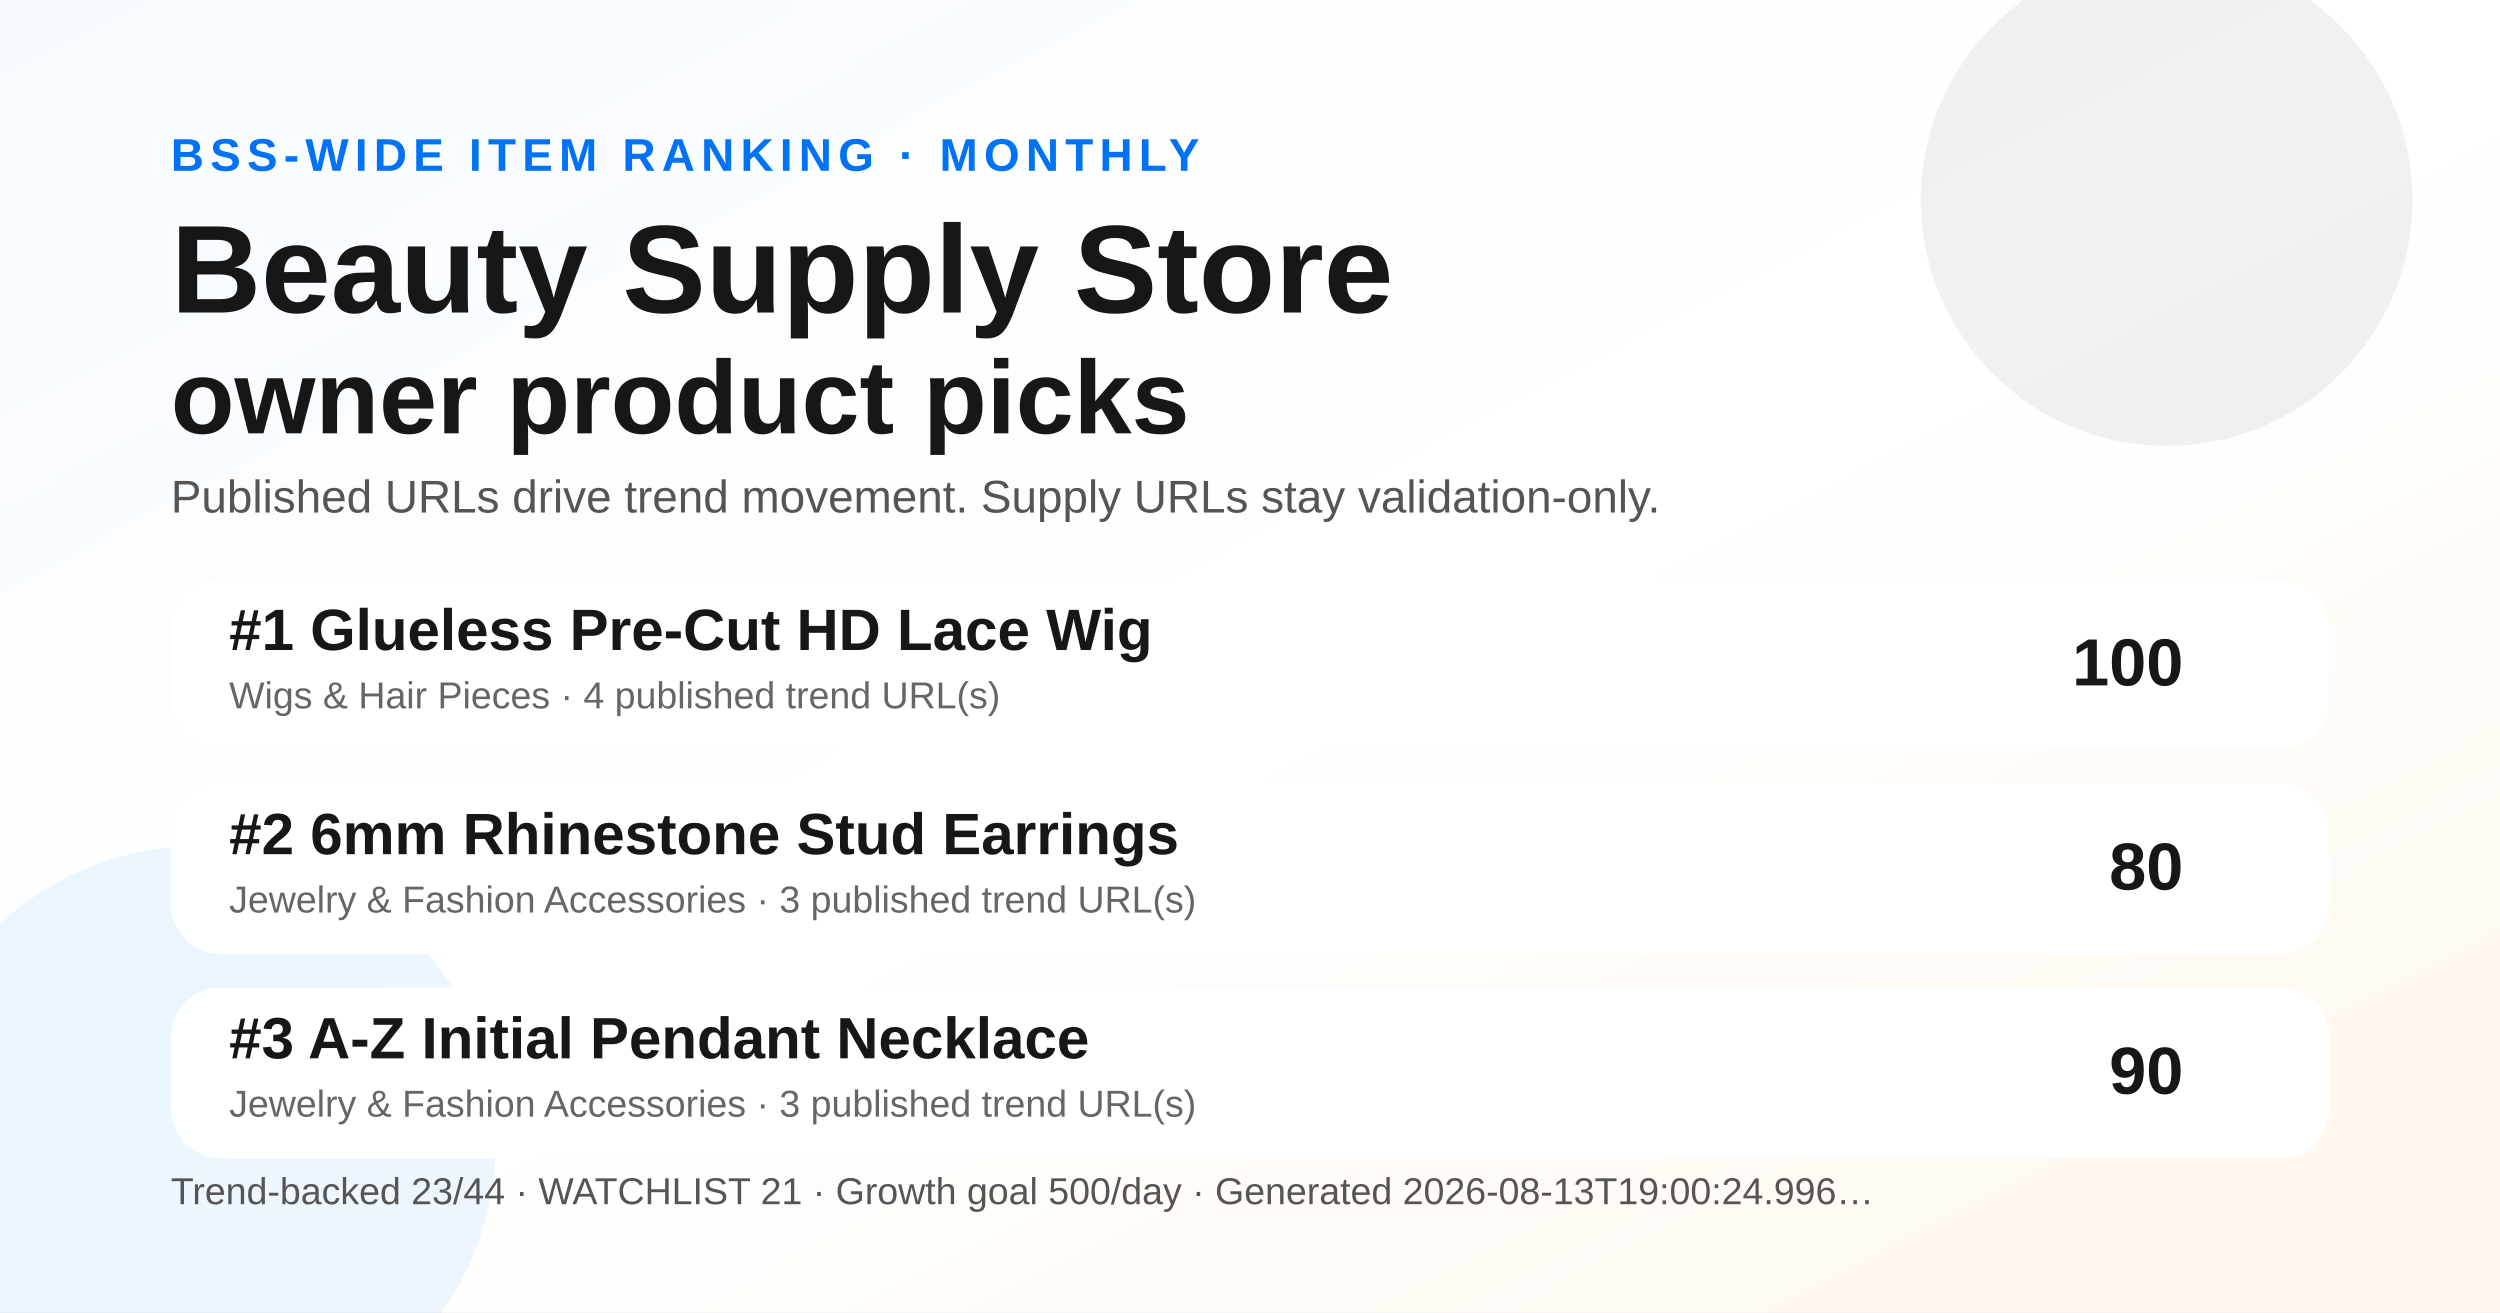
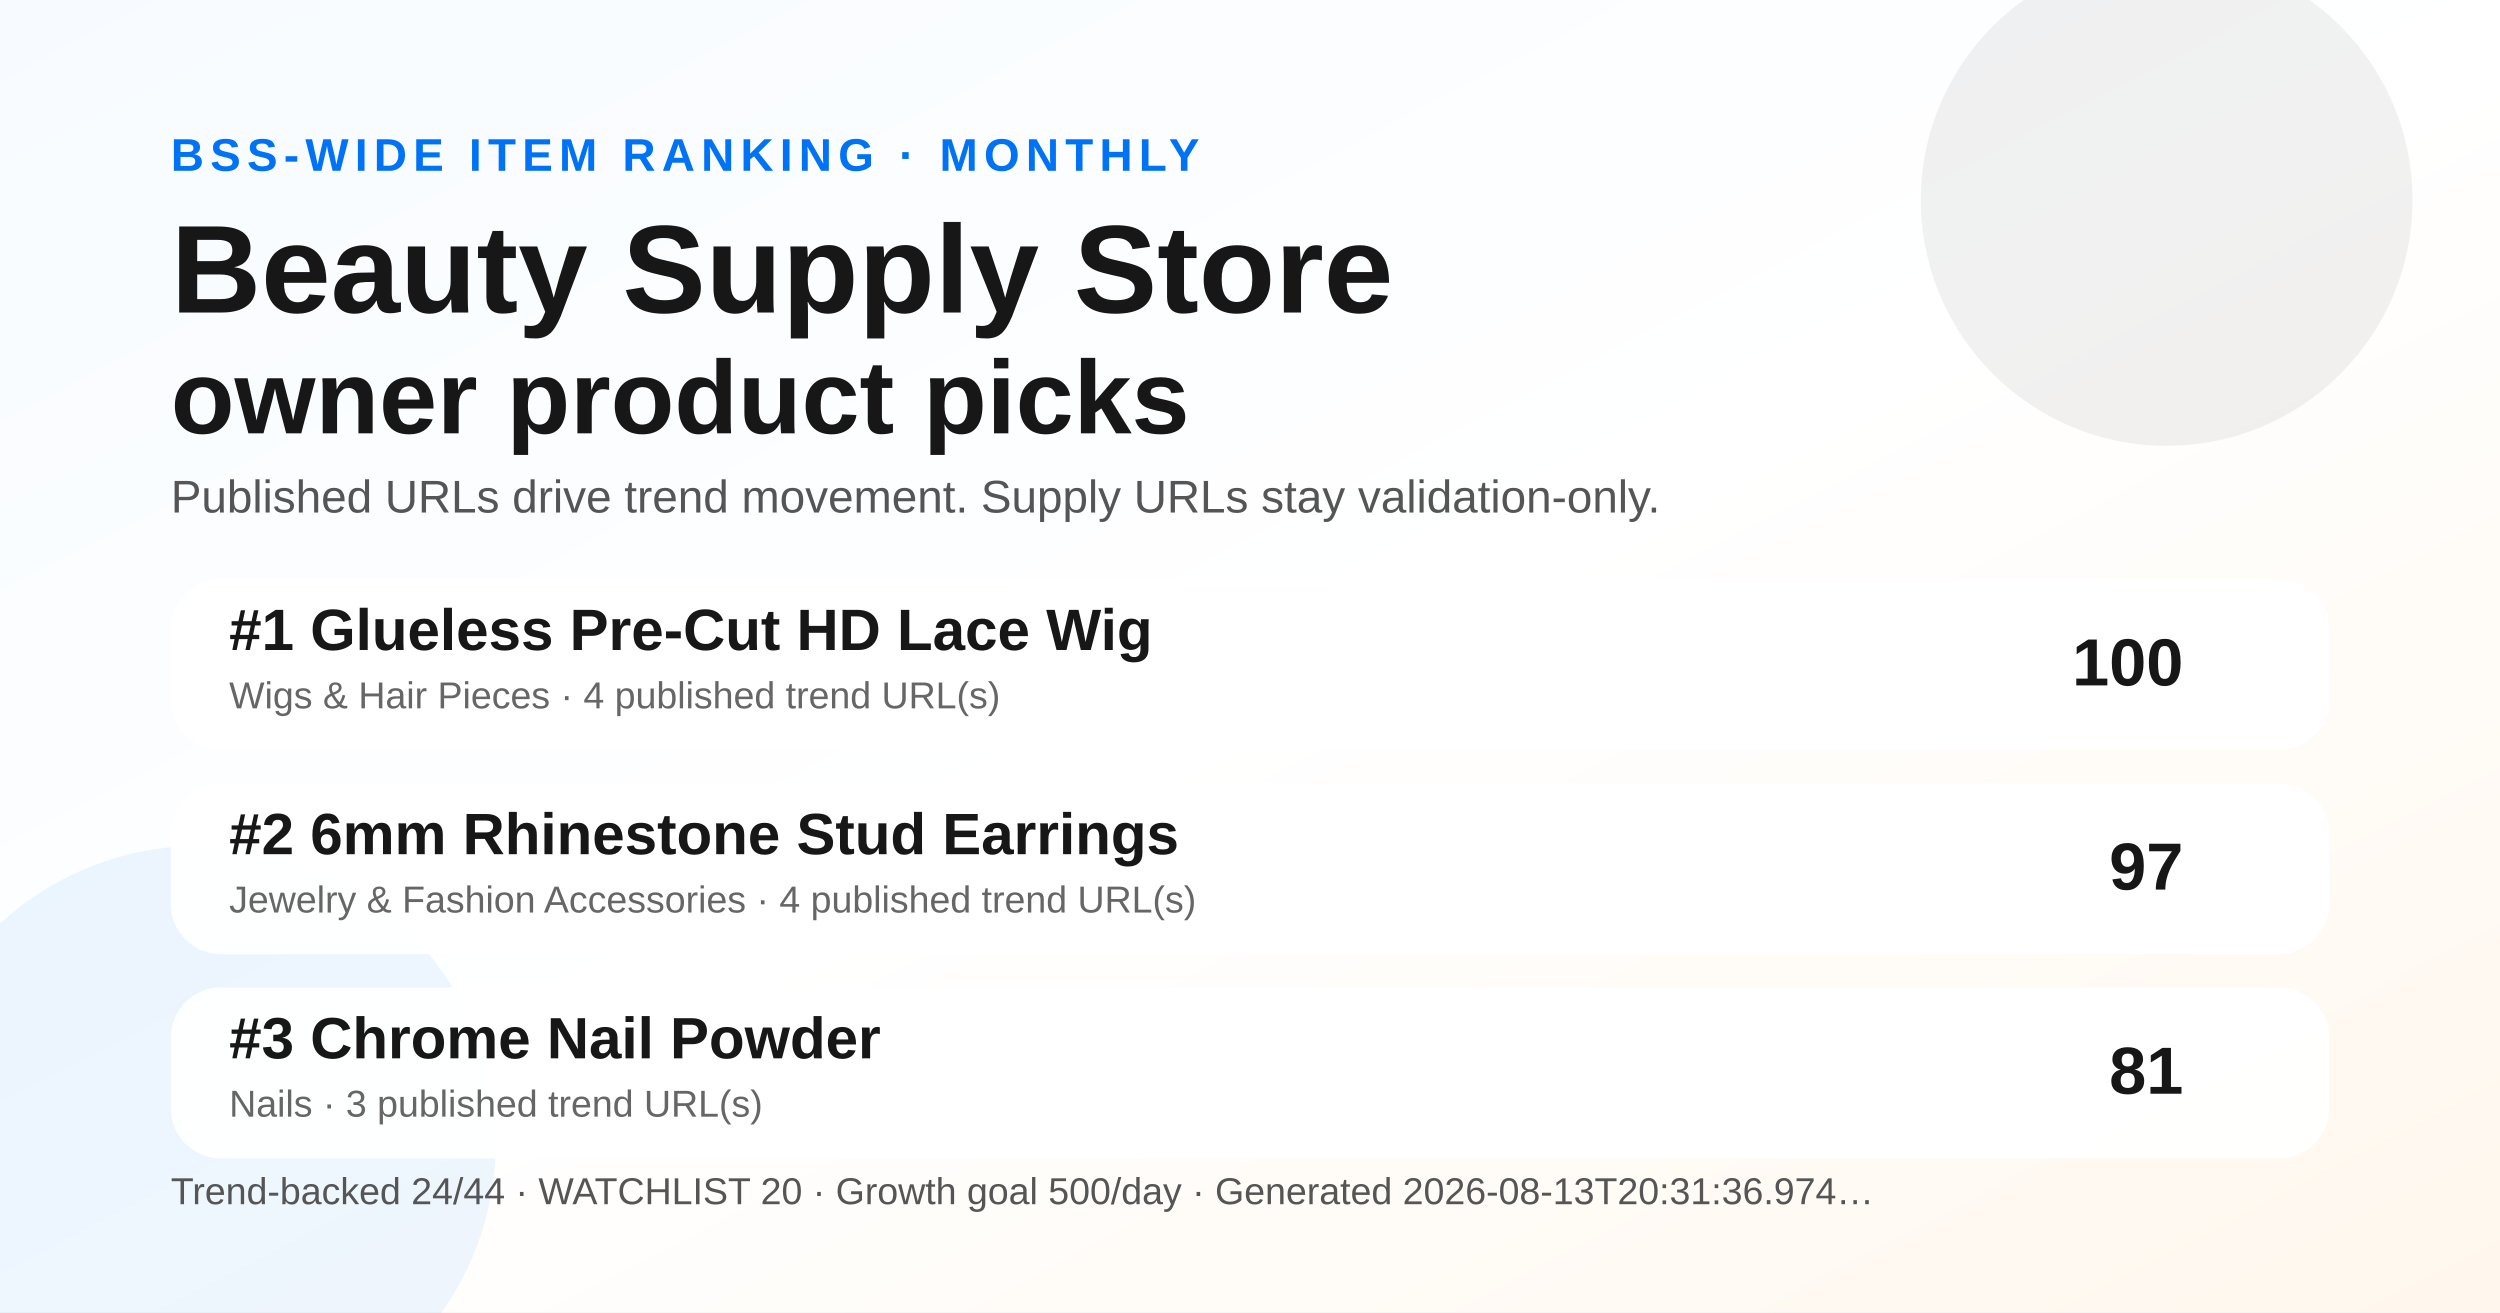
<svg xmlns="http://www.w3.org/2000/svg" width="1200" height="630" viewBox="0 0 1200 630" role="img" aria-label="Monthly BSS Trend Ranking social preview">
  <defs>
    <linearGradient id="bg" x1="0" y1="0" x2="1" y2="1">
      <stop offset="0" stop-color="#f7fbff" />
      <stop offset="0.52" stop-color="#ffffff" />
      <stop offset="1" stop-color="#fff7ed" />
    </linearGradient>
  </defs>
  <rect width="1200" height="630" fill="url(#bg)" />
  <circle cx="1040" cy="96" r="118" fill="#171717" opacity="0.06" />
  <circle cx="96" cy="548" r="142" fill="#0072f5" opacity="0.07" />
  <text x="82" y="82" font-family="Arial, Helvetica, sans-serif" font-size="22" font-weight="700" fill="#0072f5" letter-spacing="3">BSS-WIDE ITEM RANKING · MONTHLY</text>
  <text x="82" y="150" font-family="Arial, Helvetica, sans-serif" font-size="60" font-weight="800" fill="#171717">Beauty Supply Store</text>
  <text x="82" y="208" font-family="Arial, Helvetica, sans-serif" font-size="50" font-weight="800" fill="#171717">owner product picks</text>
  <text x="82" y="246" font-family="Arial, Helvetica, sans-serif" font-size="22" fill="#555555">Published URLs drive trend movement. Supply URLs stay validation-only.</text>
  <g transform="translate(82 278)">
    <rect width="1036" height="82" rx="24" fill="#ffffff" opacity="0.96" />
    <text x="28" y="34" font-family="Arial, Helvetica, sans-serif" font-size="28" font-weight="700" fill="#171717">#1 Glueless Pre-Cut HD Lace Wig</text>
    <text x="28" y="62" font-family="Arial, Helvetica, sans-serif" font-size="18" fill="#666666">Wigs &amp; Hair Pieces · 4 published trend URL(s)</text>
    <text x="966" y="51" text-anchor="end" font-family="Arial, Helvetica, sans-serif" font-size="32" font-weight="700" fill="#171717">100</text>
  </g>
  <g transform="translate(82 376)">
    <rect width="1036" height="82" rx="24" fill="#ffffff" opacity="0.96" />
    <text x="28" y="34" font-family="Arial, Helvetica, sans-serif" font-size="28" font-weight="700" fill="#171717">#2 6mm Rhinestone Stud Earrings</text>
-     <text x="28" y="62" font-family="Arial, Helvetica, sans-serif" font-size="18" fill="#666666">Jewelry &amp; Fashion Accessories · 3 published trend URL(s)</text>
-     <text x="966" y="51" text-anchor="end" font-family="Arial, Helvetica, sans-serif" font-size="32" font-weight="700" fill="#171717">80</text>
+     <text x="28" y="62" font-family="Arial, Helvetica, sans-serif" font-size="18" fill="#666666">Jewelry &amp; Fashion Accessories · 4 published trend URL(s)</text>
+     <text x="966" y="51" text-anchor="end" font-family="Arial, Helvetica, sans-serif" font-size="32" font-weight="700" fill="#171717">97</text>
  </g>
  <g transform="translate(82 474)">
    <rect width="1036" height="82" rx="24" fill="#ffffff" opacity="0.96" />
-     <text x="28" y="34" font-family="Arial, Helvetica, sans-serif" font-size="28" font-weight="700" fill="#171717">#3 A-Z Initial Pendant Necklace</text>
-     <text x="28" y="62" font-family="Arial, Helvetica, sans-serif" font-size="18" fill="#666666">Jewelry &amp; Fashion Accessories · 3 published trend URL(s)</text>
-     <text x="966" y="51" text-anchor="end" font-family="Arial, Helvetica, sans-serif" font-size="32" font-weight="700" fill="#171717">90</text>
+     <text x="28" y="34" font-family="Arial, Helvetica, sans-serif" font-size="28" font-weight="700" fill="#171717">#3 Chrome Nail Powder</text>
+     <text x="28" y="62" font-family="Arial, Helvetica, sans-serif" font-size="18" fill="#666666">Nails · 3 published trend URL(s)</text>
+     <text x="966" y="51" text-anchor="end" font-family="Arial, Helvetica, sans-serif" font-size="32" font-weight="700" fill="#171717">81</text>
  </g>
  <g transform="translate(82 578)">
-     <text font-family="Arial, Helvetica, sans-serif" font-size="18" fill="#555555">Trend-backed 23/44 · WATCHLIST 21 · Growth goal 500/day · Generated 2026-08-13T19:00:24.996…</text>
+     <text font-family="Arial, Helvetica, sans-serif" font-size="18" fill="#555555">Trend-backed 24/44 · WATCHLIST 20 · Growth goal 500/day · Generated 2026-08-13T20:31:36.974…</text>
  </g>
</svg>
